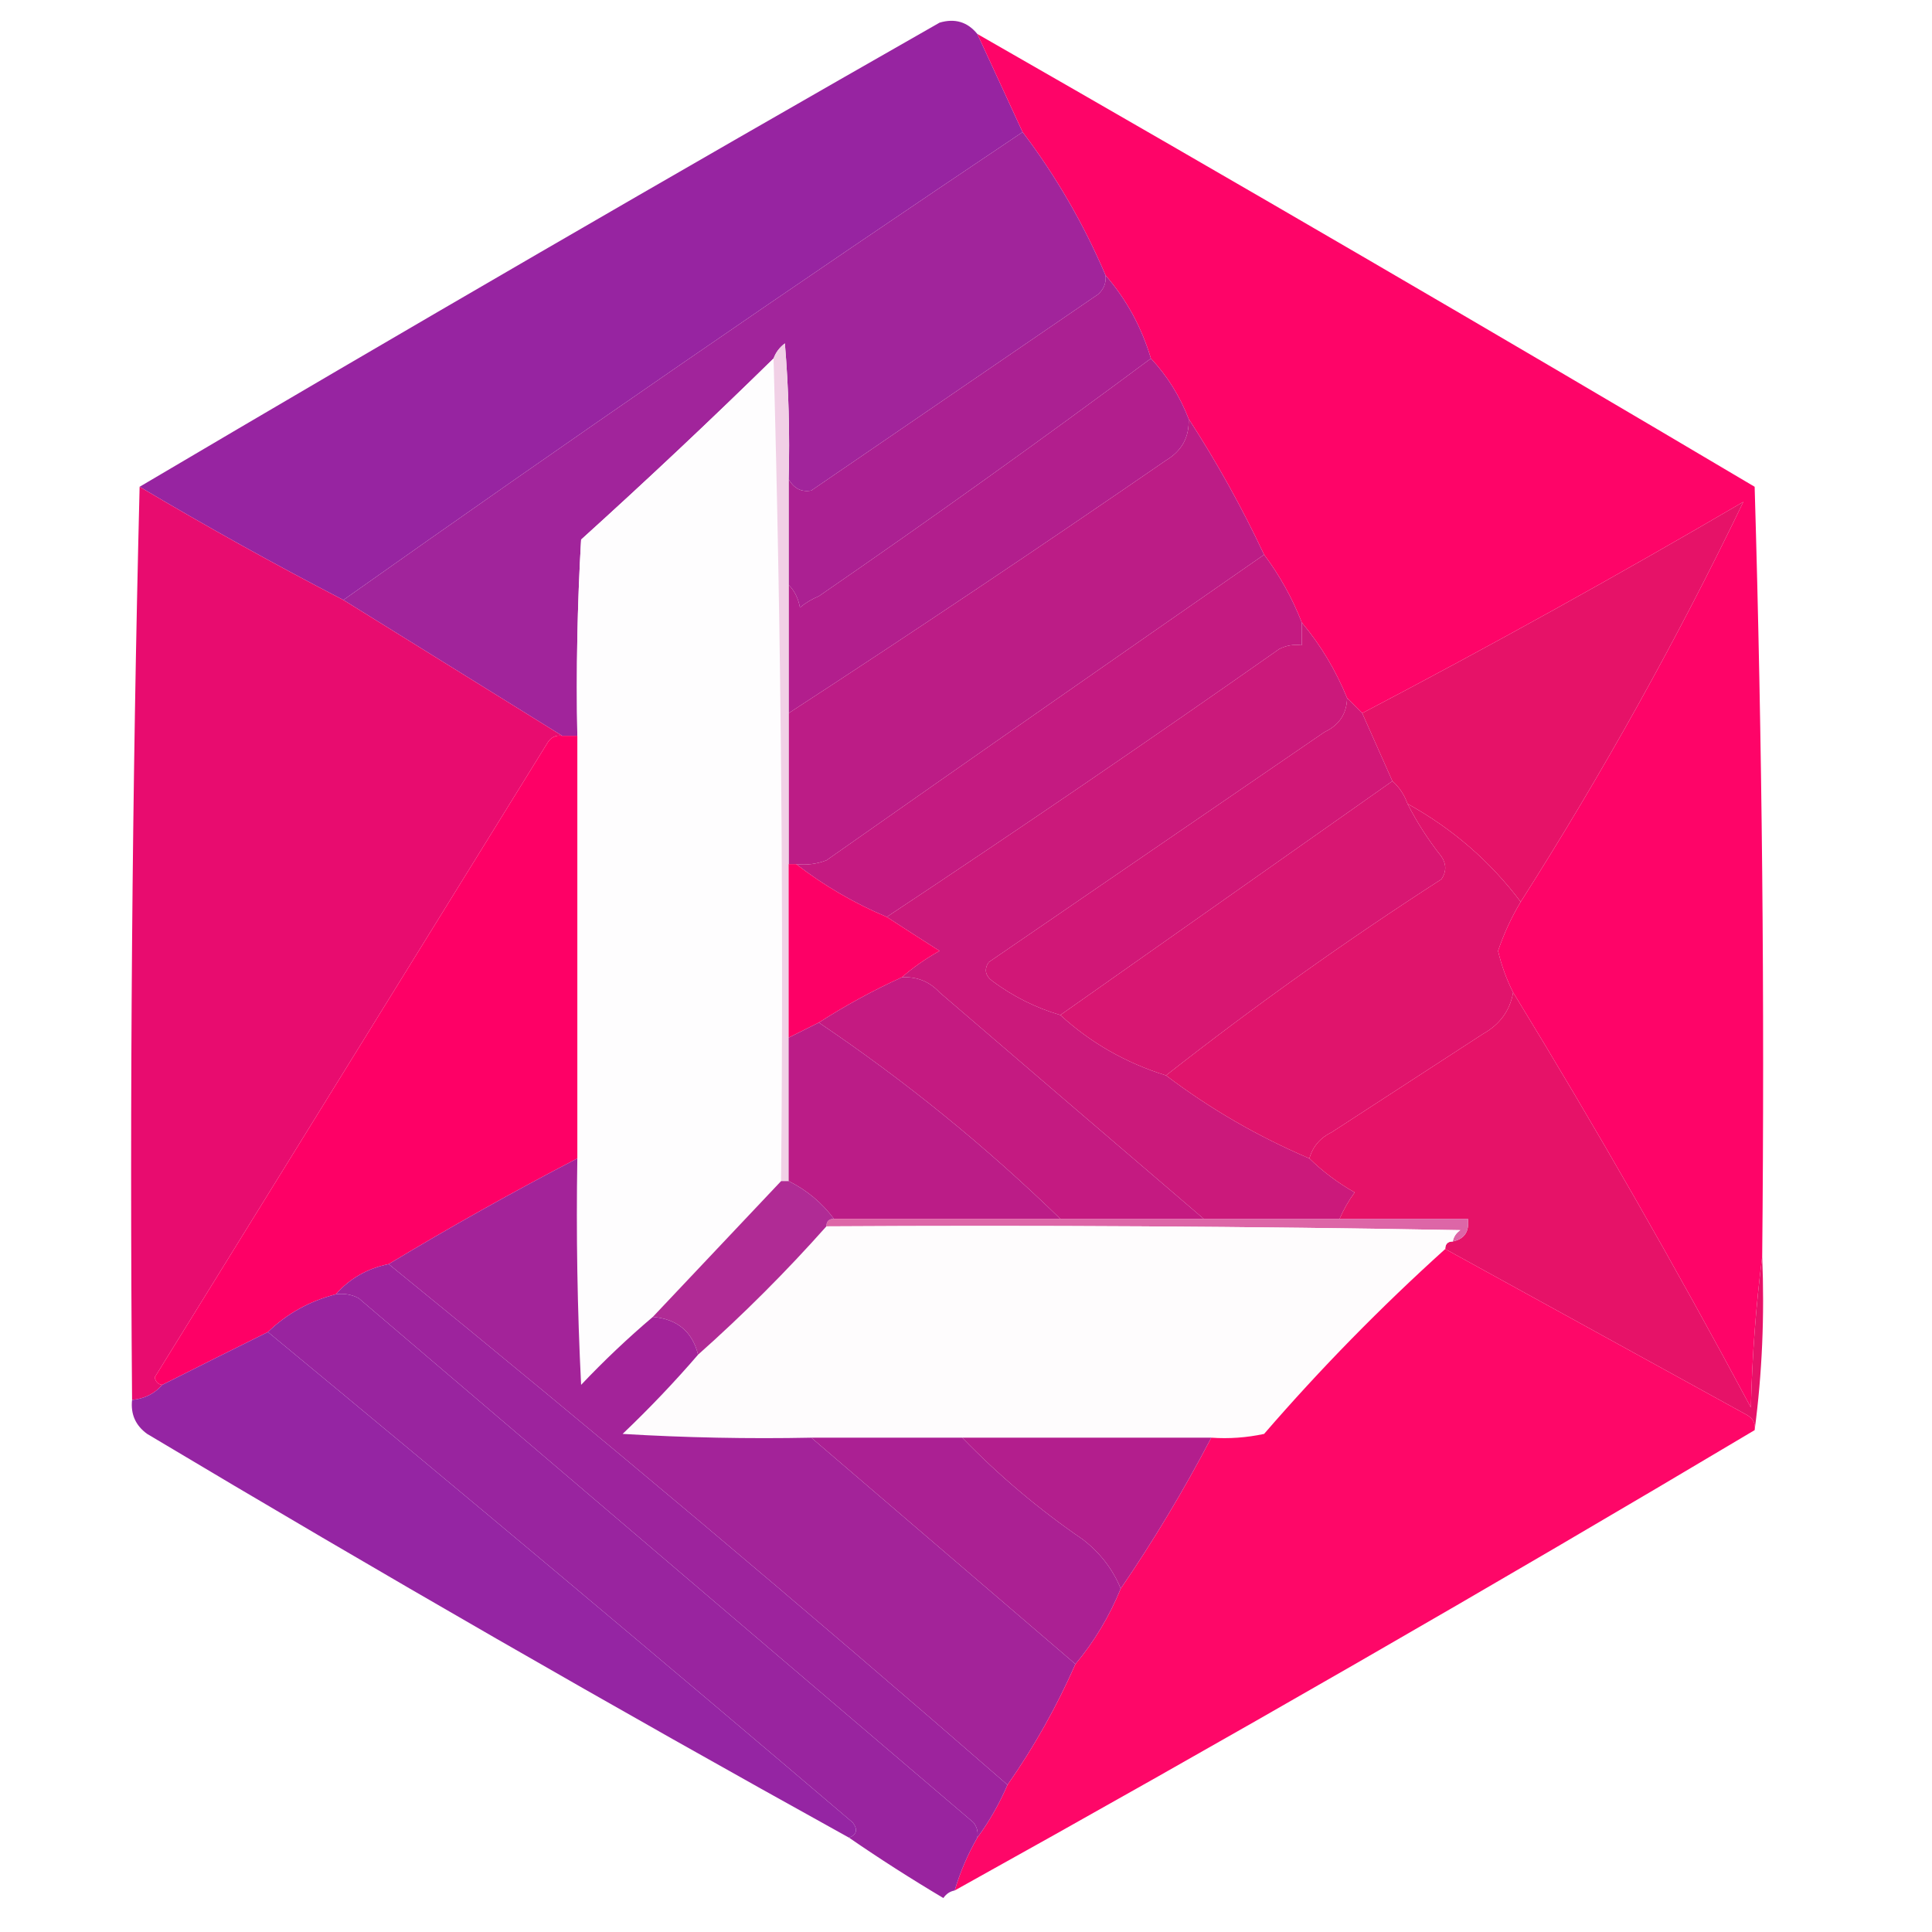
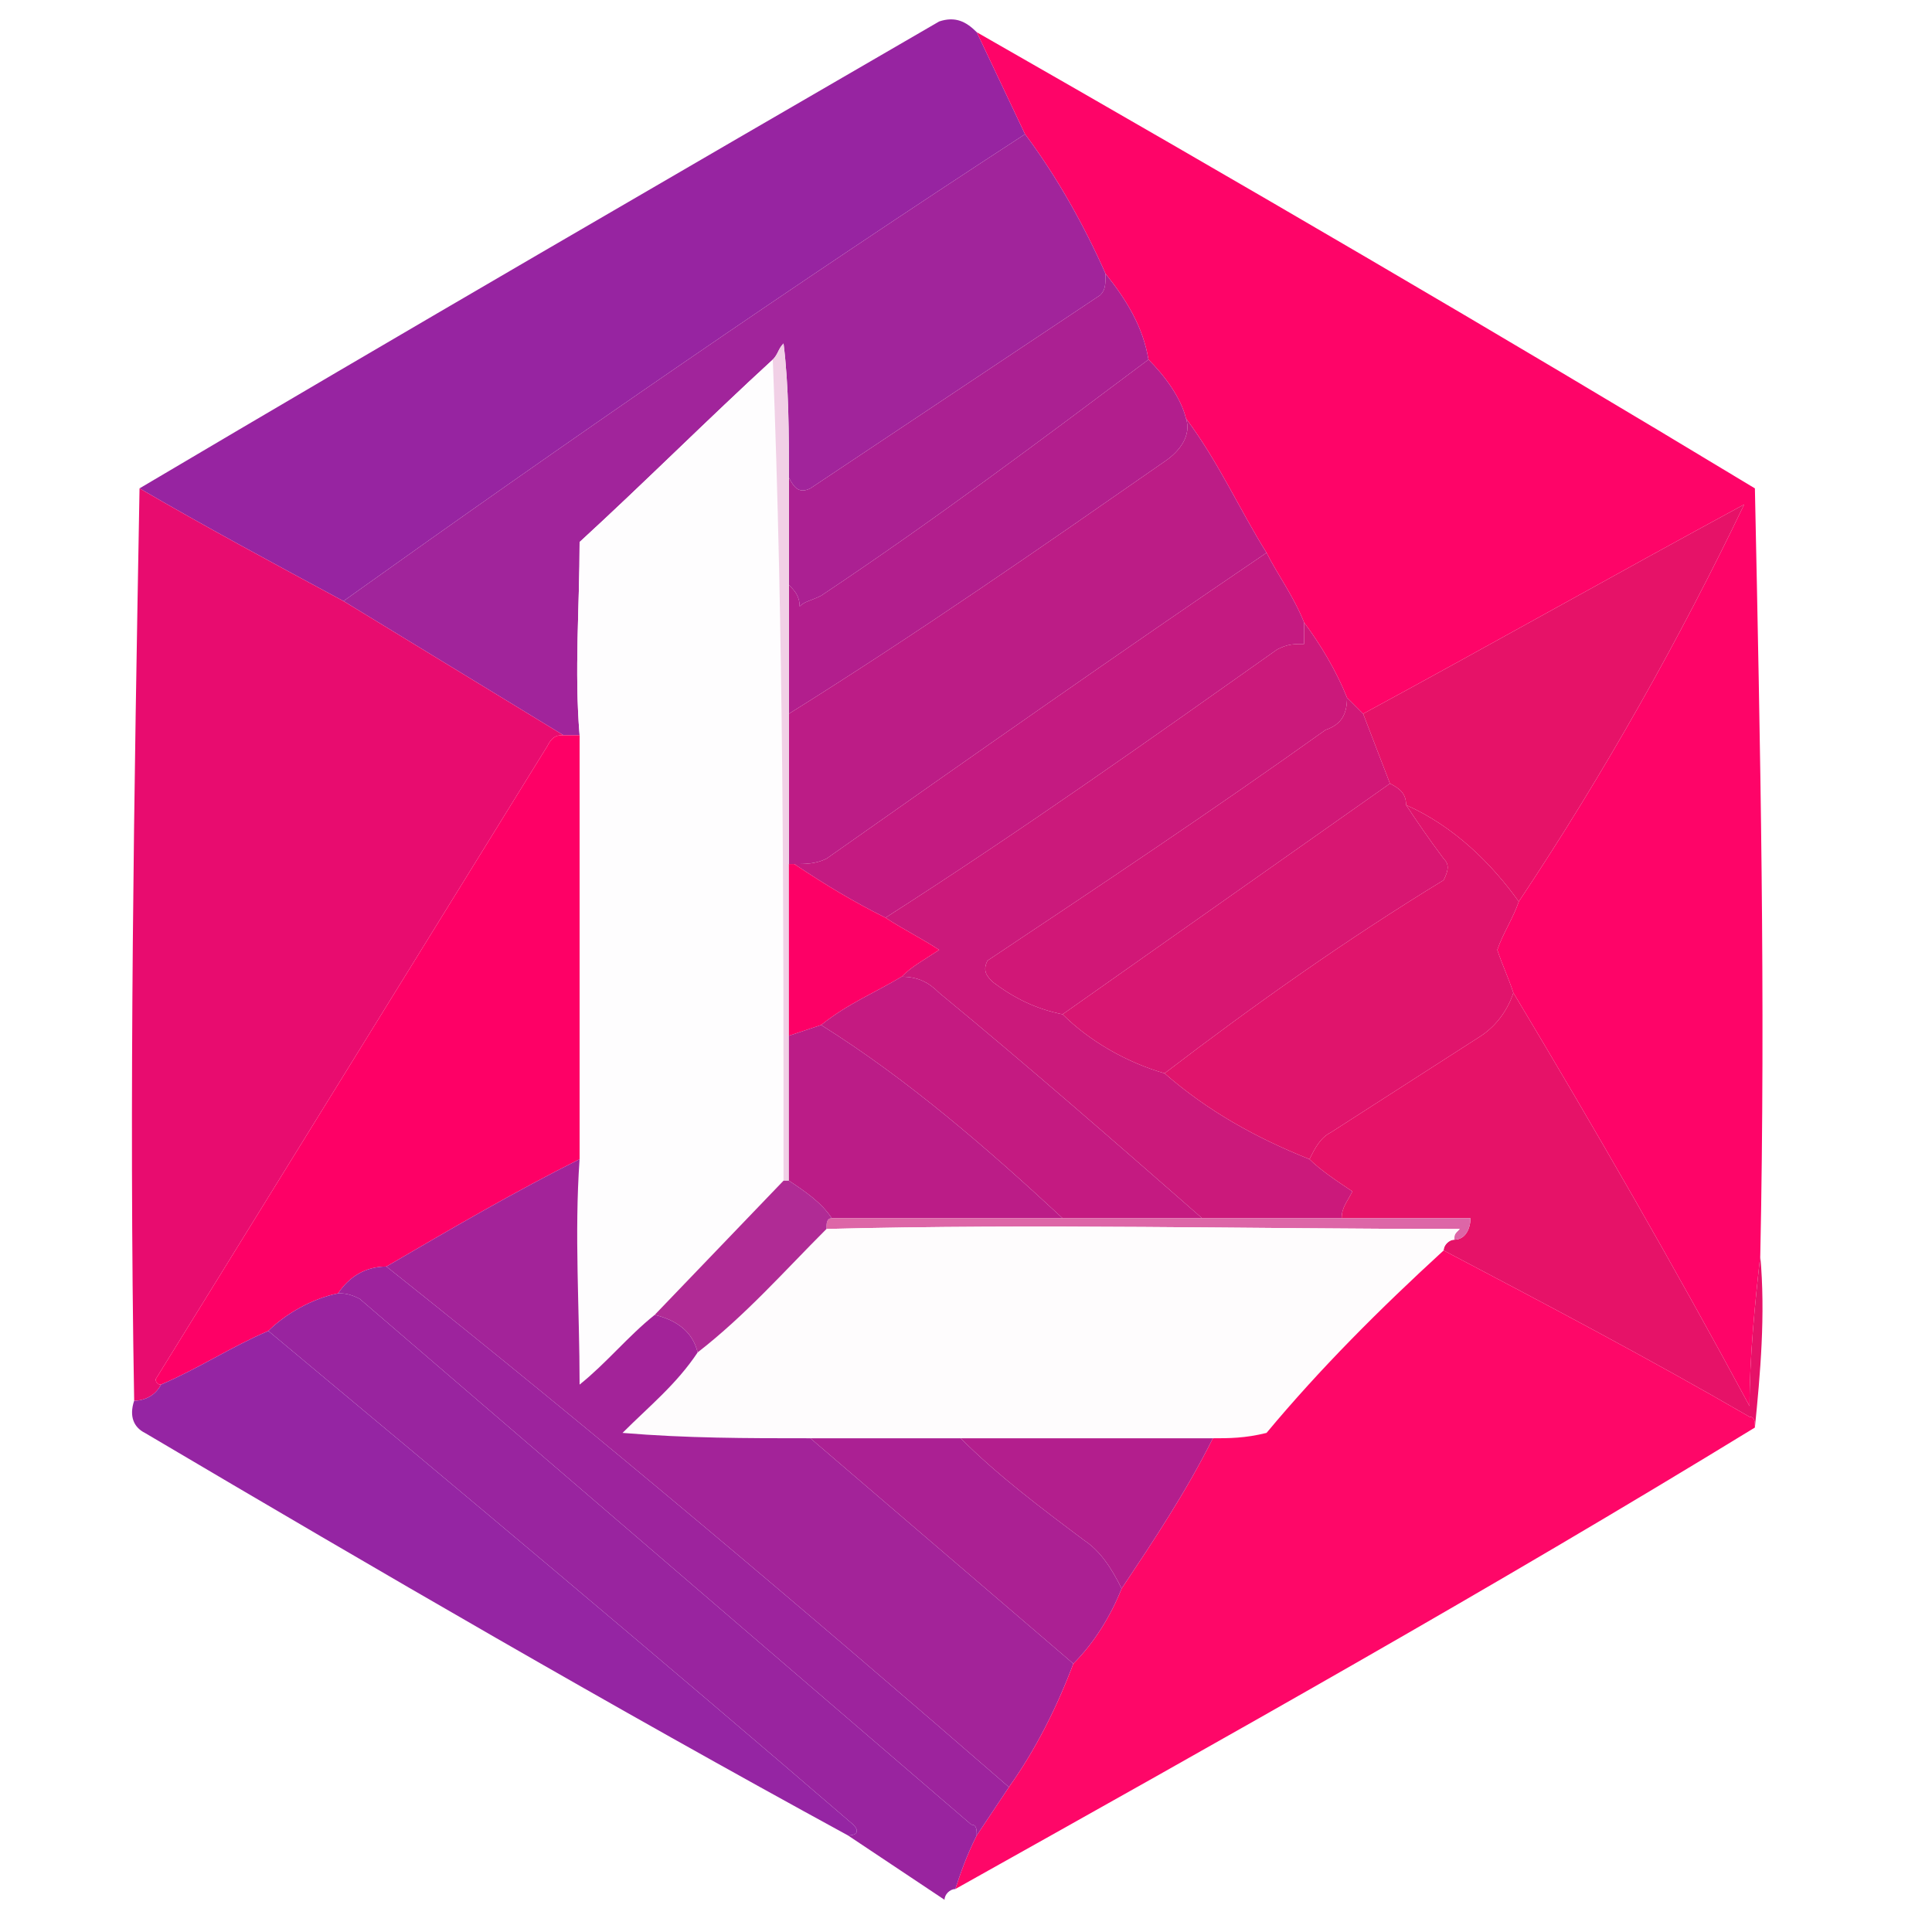
- <svg xmlns="http://www.w3.org/2000/svg" version="1.1" width="256px" height="256px" style="shape-rendering:geometricPrecision; text-rendering:geometricPrecision; image-rendering:optimizeQuality; fill-rule:evenodd; clip-rule:evenodd">
-   <g>
-     <path style="opacity:1" fill="#9724a1" d="M 129.5,4.5 C 131.5,8.833 133.5,13.167 135.5,17.5C 105.193,37.822 75.193,58.489 45.5,79.5C 36.366,74.766 27.366,69.766 18.5,64.5C 53.607,43.774 88.94,23.274 124.5,3C 126.535,2.401 128.201,2.901 129.5,4.5 Z" />
-   </g>
-   <g>
-     <path style="opacity:0.981" fill="#fe0066" d="M 129.5,4.5 C 163.97,24.236 198.303,44.236 232.5,64.5C 233.5,98.493 233.833,132.493 233.5,166.5C 232.672,172.987 232.172,179.654 232,186.5C 221.979,167.778 211.479,149.445 200.5,131.5C 199.621,129.772 198.954,127.939 198.5,126C 199.259,123.735 200.259,121.568 201.5,119.5C 212.401,102.36 222.234,84.693 231,66.5C 214.381,76.226 197.548,85.559 180.5,94.5C 179.833,93.833 179.167,93.167 178.5,92.5C 176.988,88.799 174.988,85.466 172.5,82.5C 171.226,79.24 169.56,76.24 167.5,73.5C 164.56,67.24 161.226,61.24 157.5,55.5C 156.32,52.46 154.653,49.794 152.5,47.5C 151.258,43.345 149.258,39.678 146.5,36.5C 143.588,29.668 139.921,23.334 135.5,17.5C 133.5,13.167 131.5,8.833 129.5,4.5 Z" />
-   </g>
-   <g>
-     <path style="opacity:1" fill="#a1249b" d="M 135.5,17.5 C 139.921,23.334 143.588,29.668 146.5,36.5C 146.586,37.496 146.252,38.329 145.5,39C 132.833,47.667 120.167,56.333 107.5,65C 106.212,65.239 105.212,64.739 104.5,63.5C 104.666,57.491 104.499,51.491 104,45.5C 103.283,46.044 102.783,46.711 102.5,47.5C 94.171,55.661 85.671,63.661 77,71.5C 76.5,80.16 76.334,88.827 76.5,97.5C 75.833,97.5 75.167,97.5 74.5,97.5C 64.833,91.5 55.167,85.5 45.5,79.5C 75.193,58.489 105.193,37.822 135.5,17.5 Z" />
-   </g>
-   <g>
-     <path style="opacity:1" fill="#ab2092" d="M 146.5,36.5 C 149.258,39.678 151.258,43.345 152.5,47.5C 138.077,58.224 123.41,68.724 108.5,79C 107.584,79.374 106.75,79.874 106,80.5C 105.768,79.263 105.268,78.263 104.5,77.5C 104.5,72.833 104.5,68.167 104.5,63.5C 105.212,64.739 106.212,65.239 107.5,65C 120.167,56.333 132.833,47.667 145.5,39C 146.252,38.329 146.586,37.496 146.5,36.5 Z" />
-   </g>
-   <g>
-     <path style="opacity:1" fill="#fefdfe" d="M 102.5,47.5 C 103.498,83.663 103.832,119.996 103.5,156.5C 97.833,162.5 92.167,168.5 86.5,174.5C 83.203,177.296 80.036,180.296 77,183.5C 76.5,173.506 76.334,163.506 76.5,153.5C 76.5,134.833 76.5,116.167 76.5,97.5C 76.334,88.827 76.5,80.16 77,71.5C 85.671,63.661 94.171,55.661 102.5,47.5 Z" />
-   </g>
-   <g>
-     <path style="opacity:1" fill="#b21e8d" d="M 152.5,47.5 C 154.653,49.794 156.32,52.46 157.5,55.5C 157.607,57.903 156.607,59.736 154.5,61C 137.934,72.414 121.267,83.581 104.5,94.5C 104.5,88.833 104.5,83.167 104.5,77.5C 105.268,78.263 105.768,79.263 106,80.5C 106.75,79.874 107.584,79.374 108.5,79C 123.41,68.724 138.077,58.224 152.5,47.5 Z" />
-   </g>
-   <g>
-     <path style="opacity:0.994" fill="#e80b6e" d="M 18.5,64.5 C 27.366,69.766 36.366,74.766 45.5,79.5C 55.167,85.5 64.833,91.5 74.5,97.5C 73.624,97.369 72.957,97.703 72.5,98.5C 55.167,126.5 37.833,154.5 20.5,182.5C 20.624,183.107 20.957,183.44 21.5,183.5C 20.486,184.674 19.153,185.34 17.5,185.5C 17.168,144.997 17.501,104.663 18.5,64.5 Z" />
-   </g>
-   <g>
-     <path style="opacity:1" fill="#bc1c86" d="M 157.5,55.5 C 161.226,61.24 164.56,67.24 167.5,73.5C 148.192,86.903 128.859,100.403 109.5,114C 108.207,114.49 106.873,114.657 105.5,114.5C 105.167,114.5 104.833,114.5 104.5,114.5C 104.5,107.833 104.5,101.167 104.5,94.5C 121.267,83.581 137.934,72.414 154.5,61C 156.607,59.736 157.607,57.903 157.5,55.5 Z" />
-   </g>
-   <g>
-     <path style="opacity:1" fill="#e61268" d="M 201.5,119.5 C 197.462,114.134 192.462,109.801 186.5,106.5C 186.068,105.29 185.401,104.29 184.5,103.5C 183.167,100.5 181.833,97.5 180.5,94.5C 197.548,85.559 214.381,76.226 231,66.5C 222.234,84.693 212.401,102.36 201.5,119.5 Z" />
-   </g>
-   <g>
-     <path style="opacity:1" fill="#c41a81" d="M 167.5,73.5 C 169.56,76.24 171.226,79.24 172.5,82.5C 172.5,83.5 172.5,84.5 172.5,85.5C 171.448,85.35 170.448,85.517 169.5,86C 152.282,98.1 134.949,109.934 117.5,121.5C 113.164,119.668 109.164,117.335 105.5,114.5C 106.873,114.657 108.207,114.49 109.5,114C 128.859,100.403 148.192,86.903 167.5,73.5 Z" />
-   </g>
-   <g>
-     <path style="opacity:1" fill="#f1d0e6" d="M 104.5,63.5 C 104.5,68.167 104.5,72.833 104.5,77.5C 104.5,83.167 104.5,88.833 104.5,94.5C 104.5,101.167 104.5,107.833 104.5,114.5C 104.5,122.167 104.5,129.833 104.5,137.5C 104.5,143.833 104.5,150.167 104.5,156.5C 104.167,156.5 103.833,156.5 103.5,156.5C 103.832,119.996 103.498,83.663 102.5,47.5C 102.783,46.711 103.283,46.044 104,45.5C 104.499,51.491 104.666,57.491 104.5,63.5 Z" />
-   </g>
-   <g>
-     <path style="opacity:1" fill="#cb197b" d="M 172.5,82.5 C 174.988,85.466 176.988,88.799 178.5,92.5C 178.439,94.592 177.439,96.092 175.5,97C 160.661,107.175 145.827,117.342 131,127.5C 130.383,128.449 130.549,129.282 131.5,130C 134.243,132.038 137.243,133.538 140.5,134.5C 144.507,138.174 149.173,140.841 154.5,142.5C 160.334,146.921 166.668,150.588 173.5,153.5C 175.253,155.223 177.253,156.723 179.5,158C 178.695,159.113 178.028,160.279 177.5,161.5C 171.5,161.5 165.5,161.5 159.5,161.5C 147.878,151.552 136.211,141.552 124.5,131.5C 123.15,130.05 121.484,129.383 119.5,129.5C 120.987,128.196 122.654,127.03 124.5,126C 122.102,124.476 119.769,122.976 117.5,121.5C 134.949,109.934 152.282,98.1 169.5,86C 170.448,85.517 171.448,85.35 172.5,85.5C 172.5,84.5 172.5,83.5 172.5,82.5 Z" />
-   </g>
-   <g>
-     <path style="opacity:1" fill="#d11777" d="M 178.5,92.5 C 179.167,93.167 179.833,93.833 180.5,94.5C 181.833,97.5 183.167,100.5 184.5,103.5C 169.833,113.833 155.167,124.167 140.5,134.5C 137.243,133.538 134.243,132.038 131.5,130C 130.549,129.282 130.383,128.449 131,127.5C 145.827,117.342 160.661,107.175 175.5,97C 177.439,96.092 178.439,94.592 178.5,92.5 Z" />
-   </g>
-   <g>
-     <path style="opacity:1" fill="#fe0066" d="M 74.5,97.5 C 75.167,97.5 75.833,97.5 76.5,97.5C 76.5,116.167 76.5,134.833 76.5,153.5C 67.997,157.917 59.664,162.583 51.5,167.5C 48.669,168.079 46.336,169.412 44.5,171.5C 41.008,172.41 38.008,174.076 35.5,176.5C 30.85,178.804 26.183,181.137 21.5,183.5C 20.957,183.44 20.624,183.107 20.5,182.5C 37.833,154.5 55.167,126.5 72.5,98.5C 72.957,97.703 73.624,97.369 74.5,97.5 Z" />
-   </g>
-   <g>
-     <path style="opacity:1" fill="#d81672" d="M 184.5,103.5 C 185.401,104.29 186.068,105.29 186.5,106.5C 187.74,108.945 189.24,111.279 191,113.5C 191.667,114.5 191.667,115.5 191,116.5C 178.375,124.642 166.208,133.308 154.5,142.5C 149.173,140.841 144.507,138.174 140.5,134.5C 155.167,124.167 169.833,113.833 184.5,103.5 Z" />
-   </g>
-   <g>
-     <path style="opacity:1" fill="#fd0066" d="M 104.5,114.5 C 104.833,114.5 105.167,114.5 105.5,114.5C 109.164,117.335 113.164,119.668 117.5,121.5C 119.769,122.976 122.102,124.476 124.5,126C 122.654,127.03 120.987,128.196 119.5,129.5C 115.665,131.25 111.999,133.25 108.5,135.5C 107.167,136.167 105.833,136.833 104.5,137.5C 104.5,129.833 104.5,122.167 104.5,114.5 Z" />
-   </g>
-   <g>
-     <path style="opacity:1" fill="#e0146c" d="M 186.5,106.5 C 192.462,109.801 197.462,114.134 201.5,119.5C 200.259,121.568 199.259,123.735 198.5,126C 198.954,127.939 199.621,129.772 200.5,131.5C 200.079,133.91 198.746,135.743 196.5,137C 189.833,141.333 183.167,145.667 176.5,150C 174.937,150.759 173.937,151.926 173.5,153.5C 166.668,150.588 160.334,146.921 154.5,142.5C 166.208,133.308 178.375,124.642 191,116.5C 191.667,115.5 191.667,114.5 191,113.5C 189.24,111.279 187.74,108.945 186.5,106.5 Z" />
-   </g>
-   <g>
-     <path style="opacity:1" fill="#c41a81" d="M 119.5,129.5 C 121.484,129.383 123.15,130.05 124.5,131.5C 136.211,141.552 147.878,151.552 159.5,161.5C 153.167,161.5 146.833,161.5 140.5,161.5C 130.615,151.888 119.948,143.222 108.5,135.5C 111.999,133.25 115.665,131.25 119.5,129.5 Z" />
-   </g>
-   <g>
-     <path style="opacity:1" fill="#e61268" d="M 200.5,131.5 C 211.479,149.445 221.979,167.778 232,186.5C 232.172,179.654 232.672,172.987 233.5,166.5C 233.825,174.352 233.492,182.018 232.5,189.5C 232.631,188.624 232.298,187.957 231.5,187.5C 218.112,180.142 204.779,172.809 191.5,165.5C 191.5,164.833 191.833,164.5 192.5,164.5C 194.048,164.179 194.715,163.179 194.5,161.5C 188.833,161.5 183.167,161.5 177.5,161.5C 178.028,160.279 178.695,159.113 179.5,158C 177.253,156.723 175.253,155.223 173.5,153.5C 173.937,151.926 174.937,150.759 176.5,150C 183.167,145.667 189.833,141.333 196.5,137C 198.746,135.743 200.079,133.91 200.5,131.5 Z" />
-   </g>
-   <g>
-     <path style="opacity:1" fill="#bb1c87" d="M 108.5,135.5 C 119.948,143.222 130.615,151.888 140.5,161.5C 130.5,161.5 120.5,161.5 110.5,161.5C 108.909,159.367 106.909,157.701 104.5,156.5C 104.5,150.167 104.5,143.833 104.5,137.5C 105.833,136.833 107.167,136.167 108.5,135.5 Z" />
-   </g>
-   <g>
-     <path style="opacity:1" fill="#dd66a7" d="M 109.5,162.5 C 109.5,161.833 109.833,161.5 110.5,161.5C 120.5,161.5 130.5,161.5 140.5,161.5C 146.833,161.5 153.167,161.5 159.5,161.5C 165.5,161.5 171.5,161.5 177.5,161.5C 183.167,161.5 188.833,161.5 194.5,161.5C 194.715,163.179 194.048,164.179 192.5,164.5C 192.611,163.883 192.944,163.383 193.5,163C 165.502,162.5 137.502,162.333 109.5,162.5 Z" />
-   </g>
-   <g>
-     <path style="opacity:1" fill="#fefcfd" d="M 109.5,162.5 C 137.502,162.333 165.502,162.5 193.5,163C 192.944,163.383 192.611,163.883 192.5,164.5C 191.833,164.5 191.5,164.833 191.5,165.5C 182.95,173.215 174.95,181.382 167.5,190C 165.19,190.497 162.857,190.663 160.5,190.5C 149.5,190.5 138.5,190.5 127.5,190.5C 120.833,190.5 114.167,190.5 107.5,190.5C 99.16,190.666 90.827,190.5 82.5,190C 86.037,186.631 89.371,183.131 92.5,179.5C 98.5,174.167 104.167,168.5 109.5,162.5 Z" />
-   </g>
-   <g>
-     <path style="opacity:1" fill="#a32399" d="M 76.5,153.5 C 76.334,163.506 76.5,173.506 77,183.5C 80.036,180.296 83.203,177.296 86.5,174.5C 89.732,174.772 91.732,176.438 92.5,179.5C 89.371,183.131 86.037,186.631 82.5,190C 90.827,190.5 99.16,190.666 107.5,190.5C 119.167,200.5 130.833,210.5 142.5,220.5C 140.003,226.165 137.003,231.498 133.5,236.5C 106.546,213.027 79.213,190.027 51.5,167.5C 59.664,162.583 67.997,157.917 76.5,153.5 Z" />
-   </g>
-   <g>
-     <path style="opacity:1" fill="#b02b95" d="M 103.5,156.5 C 103.833,156.5 104.167,156.5 104.5,156.5C 106.909,157.701 108.909,159.367 110.5,161.5C 109.833,161.5 109.5,161.833 109.5,162.5C 104.167,168.5 98.5,174.167 92.5,179.5C 91.732,176.438 89.732,174.772 86.5,174.5C 92.167,168.5 97.833,162.5 103.5,156.5 Z" />
-   </g>
-   <g>
-     <path style="opacity:0.983" fill="#fe0366" d="M 191.5,165.5 C 204.779,172.809 218.112,180.142 231.5,187.5C 232.298,187.957 232.631,188.624 232.5,189.5C 197.561,210.31 162.227,230.643 126.5,250.5C 127.227,248.046 128.227,245.713 129.5,243.5C 131.071,241.365 132.404,239.032 133.5,236.5C 137.003,231.498 140.003,226.165 142.5,220.5C 145,217.506 147,214.173 148.5,210.5C 152.863,204.118 156.863,197.451 160.5,190.5C 162.857,190.663 165.19,190.497 167.5,190C 174.95,181.382 182.95,173.215 191.5,165.5 Z" />
-   </g>
-   <g>
-     <path style="opacity:1" fill="#9d239d" d="M 51.5,167.5 C 79.213,190.027 106.546,213.027 133.5,236.5C 132.404,239.032 131.071,241.365 129.5,243.5C 129.631,242.761 129.464,242.094 129,241.5C 101.833,218.333 74.667,195.167 47.5,172C 46.552,171.517 45.552,171.351 44.5,171.5C 46.336,169.412 48.669,168.079 51.5,167.5 Z" />
-   </g>
-   <g>
-     <path style="opacity:1" fill="#99249f" d="M 44.5,171.5 C 45.552,171.351 46.552,171.517 47.5,172C 74.667,195.167 101.833,218.333 129,241.5C 129.464,242.094 129.631,242.761 129.5,243.5C 128.227,245.713 127.227,248.046 126.5,250.5C 125.883,250.611 125.383,250.944 125,251.5C 120.684,248.934 116.517,246.267 112.5,243.5C 113.525,243.103 113.692,242.437 113,241.5C 87.269,219.593 61.435,197.926 35.5,176.5C 38.008,174.076 41.008,172.41 44.5,171.5 Z" />
-   </g>
-   <g>
-     <path style="opacity:1" fill="#9525a3" d="M 35.5,176.5 C 61.435,197.926 87.269,219.593 113,241.5C 113.692,242.437 113.525,243.103 112.5,243.5C 81.26,226.209 50.261,208.376 19.5,190C 17.963,188.89 17.297,187.39 17.5,185.5C 19.153,185.34 20.486,184.674 21.5,183.5C 26.183,181.137 30.85,178.804 35.5,176.5 Z" />
-   </g>
-   <g>
-     <path style="opacity:1" fill="#ab2093" d="M 107.5,190.5 C 114.167,190.5 120.833,190.5 127.5,190.5C 132.349,195.511 137.683,200.011 143.5,204C 145.79,205.777 147.457,207.944 148.5,210.5C 147,214.173 145,217.506 142.5,220.5C 130.833,210.5 119.167,200.5 107.5,190.5 Z" />
-   </g>
-   <g>
-     <path style="opacity:1" fill="#b31e8d" d="M 127.5,190.5 C 138.5,190.5 149.5,190.5 160.5,190.5C 156.863,197.451 152.863,204.118 148.5,210.5C 147.457,207.944 145.79,205.777 143.5,204C 137.683,200.011 132.349,195.511 127.5,190.5 Z" />
-   </g>
+ <svg xmlns="http://www.w3.org/2000/svg" width="36" height="36" shape-rendering="geometricPrecision" text-rendering="geometricPrecision" image-rendering="optimizeQuality" fill-rule="evenodd" clip-rule="evenodd" viewBox="0 0 36 36">
+   <path fill="#9724a1" d="m18.2 0.6l0.9 1.9c-4.3 2.8-8.5 5.7-12.7 8.7-1.3-0.7-2.6-1.4-3.8-2.1 4.9-2.9 9.9-5.8 14.9-8.7 0.3-0.1 0.5 0 0.7 0.2z" />
+   <path fill="#fe0066" d="m18.2 0.6c4.9 2.8 9.7 5.6 14.5 8.5 0.1 4.8 0.2 9.5 0.1 14.3-0.1 0.9-0.2 1.9-0.2 2.8-1.4-2.6-2.9-5.2-4.4-7.7-0.1-0.3-0.2-0.5-0.3-0.8 0.1-0.3 0.3-0.6 0.4-0.9 1.6-2.4 3-4.9 4.2-7.4-2.4 1.3-4.7 2.6-7.1 3.9l-0.3-0.3c-0.2-0.5-0.5-1-0.8-1.4-0.2-0.5-0.5-0.9-0.7-1.3-0.5-0.8-0.9-1.7-1.5-2.5-0.1-0.4-0.4-0.8-0.7-1.1-0.1-0.6-0.4-1.1-0.8-1.6-0.4-0.9-0.9-1.8-1.5-2.6l-0.9-1.9z" opacity=".981" />
+   <path fill="#a1249b" d="m19.1 2.5c0.6 0.8 1.1 1.7 1.5 2.6 0 0.2 0 0.3-0.1 0.4l-5.4 3.6c-0.2 0.1-0.3 0-0.4-0.2 0-0.8 0-1.7-0.1-2.5-0.1 0.1-0.1 0.2-0.2 0.3-1.2 1.1-2.4 2.3-3.6 3.4 0 1.2-0.1 2.4 0 3.6h-0.3l-4.1-2.5c4.2-3 8.4-5.9 12.7-8.7z" />
+   <path fill="#ab2092" d="m20.6 5.1c0.4 0.5 0.7 1 0.8 1.6-2 1.5-4 3-6.1 4.4-0.2 0.1-0.3 0.1-0.4 0.2 0-0.2-0.1-0.3-0.2-0.4v-2c0.1 0.2 0.2 0.3 0.4 0.2l5.4-3.6c0.1-0.1 0.1-0.2 0.1-0.4z" />
+   <path fill="#fefdfe" d="m14.4 6.7c0.2 5.1 0.2 10.2 0.2 15.3l-2.4 2.5c-0.5 0.4-0.9 0.9-1.4 1.3 0-1.4-0.1-2.8 0-4.2v-7.9c-0.1-1.2 0-2.4 0-3.6 1.2-1.1 2.4-2.3 3.6-3.4z" />
+   <path fill="#b21e8d" d="m21.4 6.7c0.3 0.3 0.6 0.7 0.7 1.1 0.1 0.3-0.1 0.6-0.4 0.8-2.3 1.6-4.6 3.2-7 4.7v-2.4c0.1 0.1 0.2 0.2 0.2 0.4 0.1-0.1 0.2-0.1 0.4-0.2 2.1-1.4 4.1-2.9 6.1-4.4z" />
+   <path fill="#e80b6e" d="m2.6 9.1c1.2 0.7 2.5 1.4 3.8 2.1l4.1 2.5c-0.1 0-0.2 0-0.3 0.2l-7.3 11.8c0 0 0 0.1 0.1 0.1-0.1 0.2-0.3 0.3-0.5 0.3-0.1-5.7 0-11.4 0.1-17z" opacity=".994" />
+   <path fill="#bc1c86" d="m22.1 7.8c0.6 0.8 1 1.7 1.5 2.5-2.8 1.9-5.5 3.8-8.2 5.7-0.2 0.1-0.4 0.1-0.6 0.1h-0.1v-2.8c2.4-1.5 4.7-3.1 7-4.7 0.3-0.2 0.5-0.5 0.4-0.8z" />
+   <path fill="#e61268" d="m28.3 16.8c-0.5-0.7-1.2-1.4-2.1-1.8 0-0.2-0.1-0.3-0.3-0.4l-0.5-1.3c2.4-1.3 4.7-2.6 7.1-3.9-1.2 2.5-2.6 5-4.2 7.4z" />
+   <path fill="#c41a81" d="m23.6 10.3c0.2 0.4 0.5 0.8 0.7 1.3v0.4c-0.2 0-0.3 0-0.5 0.1-2.4 1.7-4.8 3.4-7.3 5-0.6-0.3-1.1-0.6-1.7-1 0.2 0 0.4 0 0.6-0.1 2.7-1.9 5.4-3.8 8.2-5.7z" />
+   <path fill="#f1d0e6" d="m14.7 8.9v13.1h-0.1c0-5.1 0-10.2-0.2-15.3 0.1-0.1 0.1-0.2 0.2-0.3 0.1 0.8 0.1 1.7 0.1 2.5z" />
+   <path fill="#cb197b" d="m24.3 11.6c0.3 0.4 0.6 0.9 0.8 1.4 0 0.3-0.1 0.5-0.4 0.6-2.1 1.5-4.2 2.9-6.3 4.3-0.1 0.2 0 0.3 0.1 0.4 0.4 0.3 0.8 0.5 1.3 0.6 0.5 0.5 1.2 0.9 1.9 1.1 0.8 0.7 1.7 1.2 2.7 1.6 0.2 0.2 0.5 0.4 0.8 0.6-0.1 0.2-0.2 0.3-0.2 0.5h-2.6c-1.6-1.4-3.2-2.8-4.9-4.2-0.2-0.2-0.4-0.3-0.7-0.3 0.2-0.2 0.4-0.3 0.7-0.5-0.3-0.2-0.7-0.4-1-0.6 2.5-1.6 4.9-3.3 7.3-5 0.2-0.1 0.3-0.1 0.5-0.1v-0.4z" />
+   <path fill="#d11777" d="m25.1 13l0.3 0.3 0.5 1.3-6.1 4.3c-0.5-0.1-0.9-0.3-1.3-0.6-0.1-0.1-0.2-0.2-0.1-0.4 2.1-1.4 4.2-2.8 6.3-4.3 0.3-0.1 0.4-0.3 0.4-0.6z" />
+   <path fill="#fe0066" d="m10.5 13.7h0.3v7.9c-1.2 0.6-2.4 1.3-3.6 2-0.4 0-0.7 0.2-0.9 0.5-0.5 0.1-1 0.4-1.3 0.7-0.7 0.3-1.3 0.7-2 1-0.1 0-0.1-0.1-0.1-0.1l7.3-11.8c0.1-0.2 0.2-0.2 0.3-0.2z" />
+   <path fill="#d81672" d="m25.9 14.6c0.2 0.1 0.3 0.2 0.3 0.4 0.2 0.3 0.4 0.6 0.7 1 0.1 0.1 0.1 0.2 0 0.4-1.8 1.1-3.5 2.3-5.2 3.6-0.7-0.2-1.4-0.6-1.9-1.1l6.1-4.3z" />
+   <path fill="#fd0066" d="m14.7 16.1h0.1c0.6 0.4 1.1 0.7 1.7 1 0.3 0.2 0.7 0.4 1 0.6-0.3 0.2-0.5 0.3-0.7 0.5-0.5 0.3-1 0.5-1.5 0.9l-0.6 0.2v-3.2z" />
+   <path fill="#e0146c" d="m26.2 15c0.9 0.4 1.6 1.1 2.1 1.8-0.1 0.3-0.3 0.6-0.4 0.9 0.1 0.3 0.2 0.5 0.3 0.8-0.1 0.3-0.3 0.6-0.6 0.8l-2.8 1.8c-0.2 0.1-0.3 0.3-0.4 0.5-1-0.4-1.9-0.9-2.7-1.6 1.7-1.3 3.4-2.5 5.2-3.6 0.1-0.2 0.1-0.3 0-0.4-0.3-0.4-0.5-0.7-0.7-1z" />
+   <path fill="#c41a81" d="m16.8 18.2c0.3 0 0.5 0.1 0.7 0.3 1.7 1.4 3.3 2.8 4.9 4.2h-2.6c-1.4-1.3-2.9-2.6-4.5-3.6 0.5-0.4 1-0.6 1.5-0.9z" />
+   <path fill="#e61268" d="m28.2 18.5c1.5 2.5 3 5.1 4.4 7.7 0-0.9 0.1-1.9 0.2-2.8 0.1 1.1 0 2.2-0.1 3.2 0-0.1 0-0.2-0.1-0.2-1.9-1.1-3.8-2.1-5.7-3.1 0-0.1 0.1-0.2 0.2-0.2 0.2 0 0.3-0.2 0.3-0.4h-2.4c0-0.2 0.1-0.3 0.2-0.5-0.3-0.2-0.6-0.4-0.8-0.6 0.1-0.2 0.2-0.4 0.4-0.5l2.8-1.8c0.3-0.2 0.5-0.5 0.6-0.8z" />
+   <path fill="#bb1c87" d="m15.3 19.1c1.6 1 3.1 2.3 4.5 3.6h-4.3c-0.2-0.3-0.5-0.5-0.8-0.7v-2.7l0.6-0.2z" />
+   <path fill="#dd66a7" d="m15.4 22.9c0-0.1 0-0.2 0.1-0.2h11.9c0 0.2-0.1 0.4-0.3 0.4 0-0.1 0-0.1 0.1-0.2-3.9 0-7.9-0.1-11.8 0z" />
+   <path fill="#fefcfd" d="m15.4 22.9c3.9-0.1 7.9 0 11.8 0-0.1 0.1-0.1 0.1-0.1 0.2-0.1 0-0.2 0.1-0.2 0.2-1.2 1.1-2.3 2.2-3.3 3.4-0.4 0.1-0.7 0.1-1 0.1h-7.5c-1.2 0-2.3 0-3.5-0.1 0.5-0.5 1-0.9 1.4-1.5 0.9-0.7 1.6-1.5 2.4-2.3z" />
+   <path fill="#a32399" d="m10.8 21.6c-0.1 1.4 0 2.8 0 4.2 0.5-0.4 0.9-0.9 1.4-1.3 0.4 0.1 0.7 0.3 0.8 0.7-0.4 0.6-0.9 1-1.4 1.5 1.2 0.1 2.3 0.1 3.5 0.1l4.9 4.2c-0.3 0.8-0.7 1.6-1.2 2.3-3.8-3.3-7.7-6.6-11.6-9.7 1.2-0.7 2.4-1.4 3.6-2z" />
+   <path fill="#b02b95" d="m14.6 22h0.1c0.3 0.2 0.6 0.4 0.8 0.7-0.1 0-0.1 0.1-0.1 0.2-0.8 0.8-1.5 1.6-2.4 2.3-0.1-0.4-0.4-0.6-0.8-0.7l2.4-2.5z" />
+   <path fill="#fe0366" d="m26.9 23.3c1.9 1 3.8 2 5.7 3.1 0.1 0 0.1 0.1 0.1 0.2-4.9 3-9.9 5.8-14.9 8.6 0.1-0.3 0.2-0.6 0.4-1 0.2-0.3 0.4-0.6 0.6-0.9 0.5-0.7 0.9-1.5 1.2-2.3 0.4-0.4 0.7-0.9 0.9-1.4 0.6-0.9 1.2-1.8 1.7-2.8 0.3 0 0.6 0 1-0.1 1-1.2 2.1-2.3 3.3-3.4z" opacity=".983" />
+   <path fill="#9d239d" d="m7.2 23.6c3.9 3.1 7.8 6.4 11.6 9.7-0.2 0.3-0.4 0.6-0.6 0.9 0-0.1 0-0.2-0.1-0.2l-11.4-9.8c-0.2-0.1-0.3-0.1-0.4-0.1 0.2-0.3 0.5-0.5 0.9-0.5z" />
+   <path fill="#99249f" d="m6.3 24.1c0.1 0 0.2 0 0.4 0.1l11.4 9.8c0.1 0 0.1 0.1 0.1 0.2-0.2 0.4-0.3 0.7-0.4 1-0.1 0-0.2 0.1-0.2 0.2-0.6-0.4-1.2-0.8-1.8-1.2 0.2 0 0.2-0.1 0.1-0.2-3.6-3.1-7.3-6.2-10.9-9.2 0.3-0.3 0.8-0.6 1.3-0.7z" />
+   <path fill="#9525a3" d="m5 24.8c3.6 3 7.3 6.1 10.9 9.2 0.1 0.1 0.1 0.2-0.1 0.2-4.4-2.4-8.7-4.9-13.1-7.5-0.2-0.1-0.3-0.3-0.2-0.6 0.2 0 0.4-0.1 0.5-0.3 0.7-0.3 1.3-0.7 2-1z" />
+   <path fill="#ab2093" d="m15.1 26.8h2.8c0.7 0.7 1.5 1.3 2.3 1.9 0.3 0.2 0.5 0.5 0.7 0.9-0.2 0.5-0.5 1-0.9 1.4l-4.9-4.2z" />
+   <path fill="#b31e8d" d="m17.9 26.8h4.7c-0.5 1-1.1 1.9-1.7 2.8-0.2-0.4-0.4-0.7-0.7-0.9-0.8-0.6-1.6-1.2-2.3-1.9z" />
</svg>
